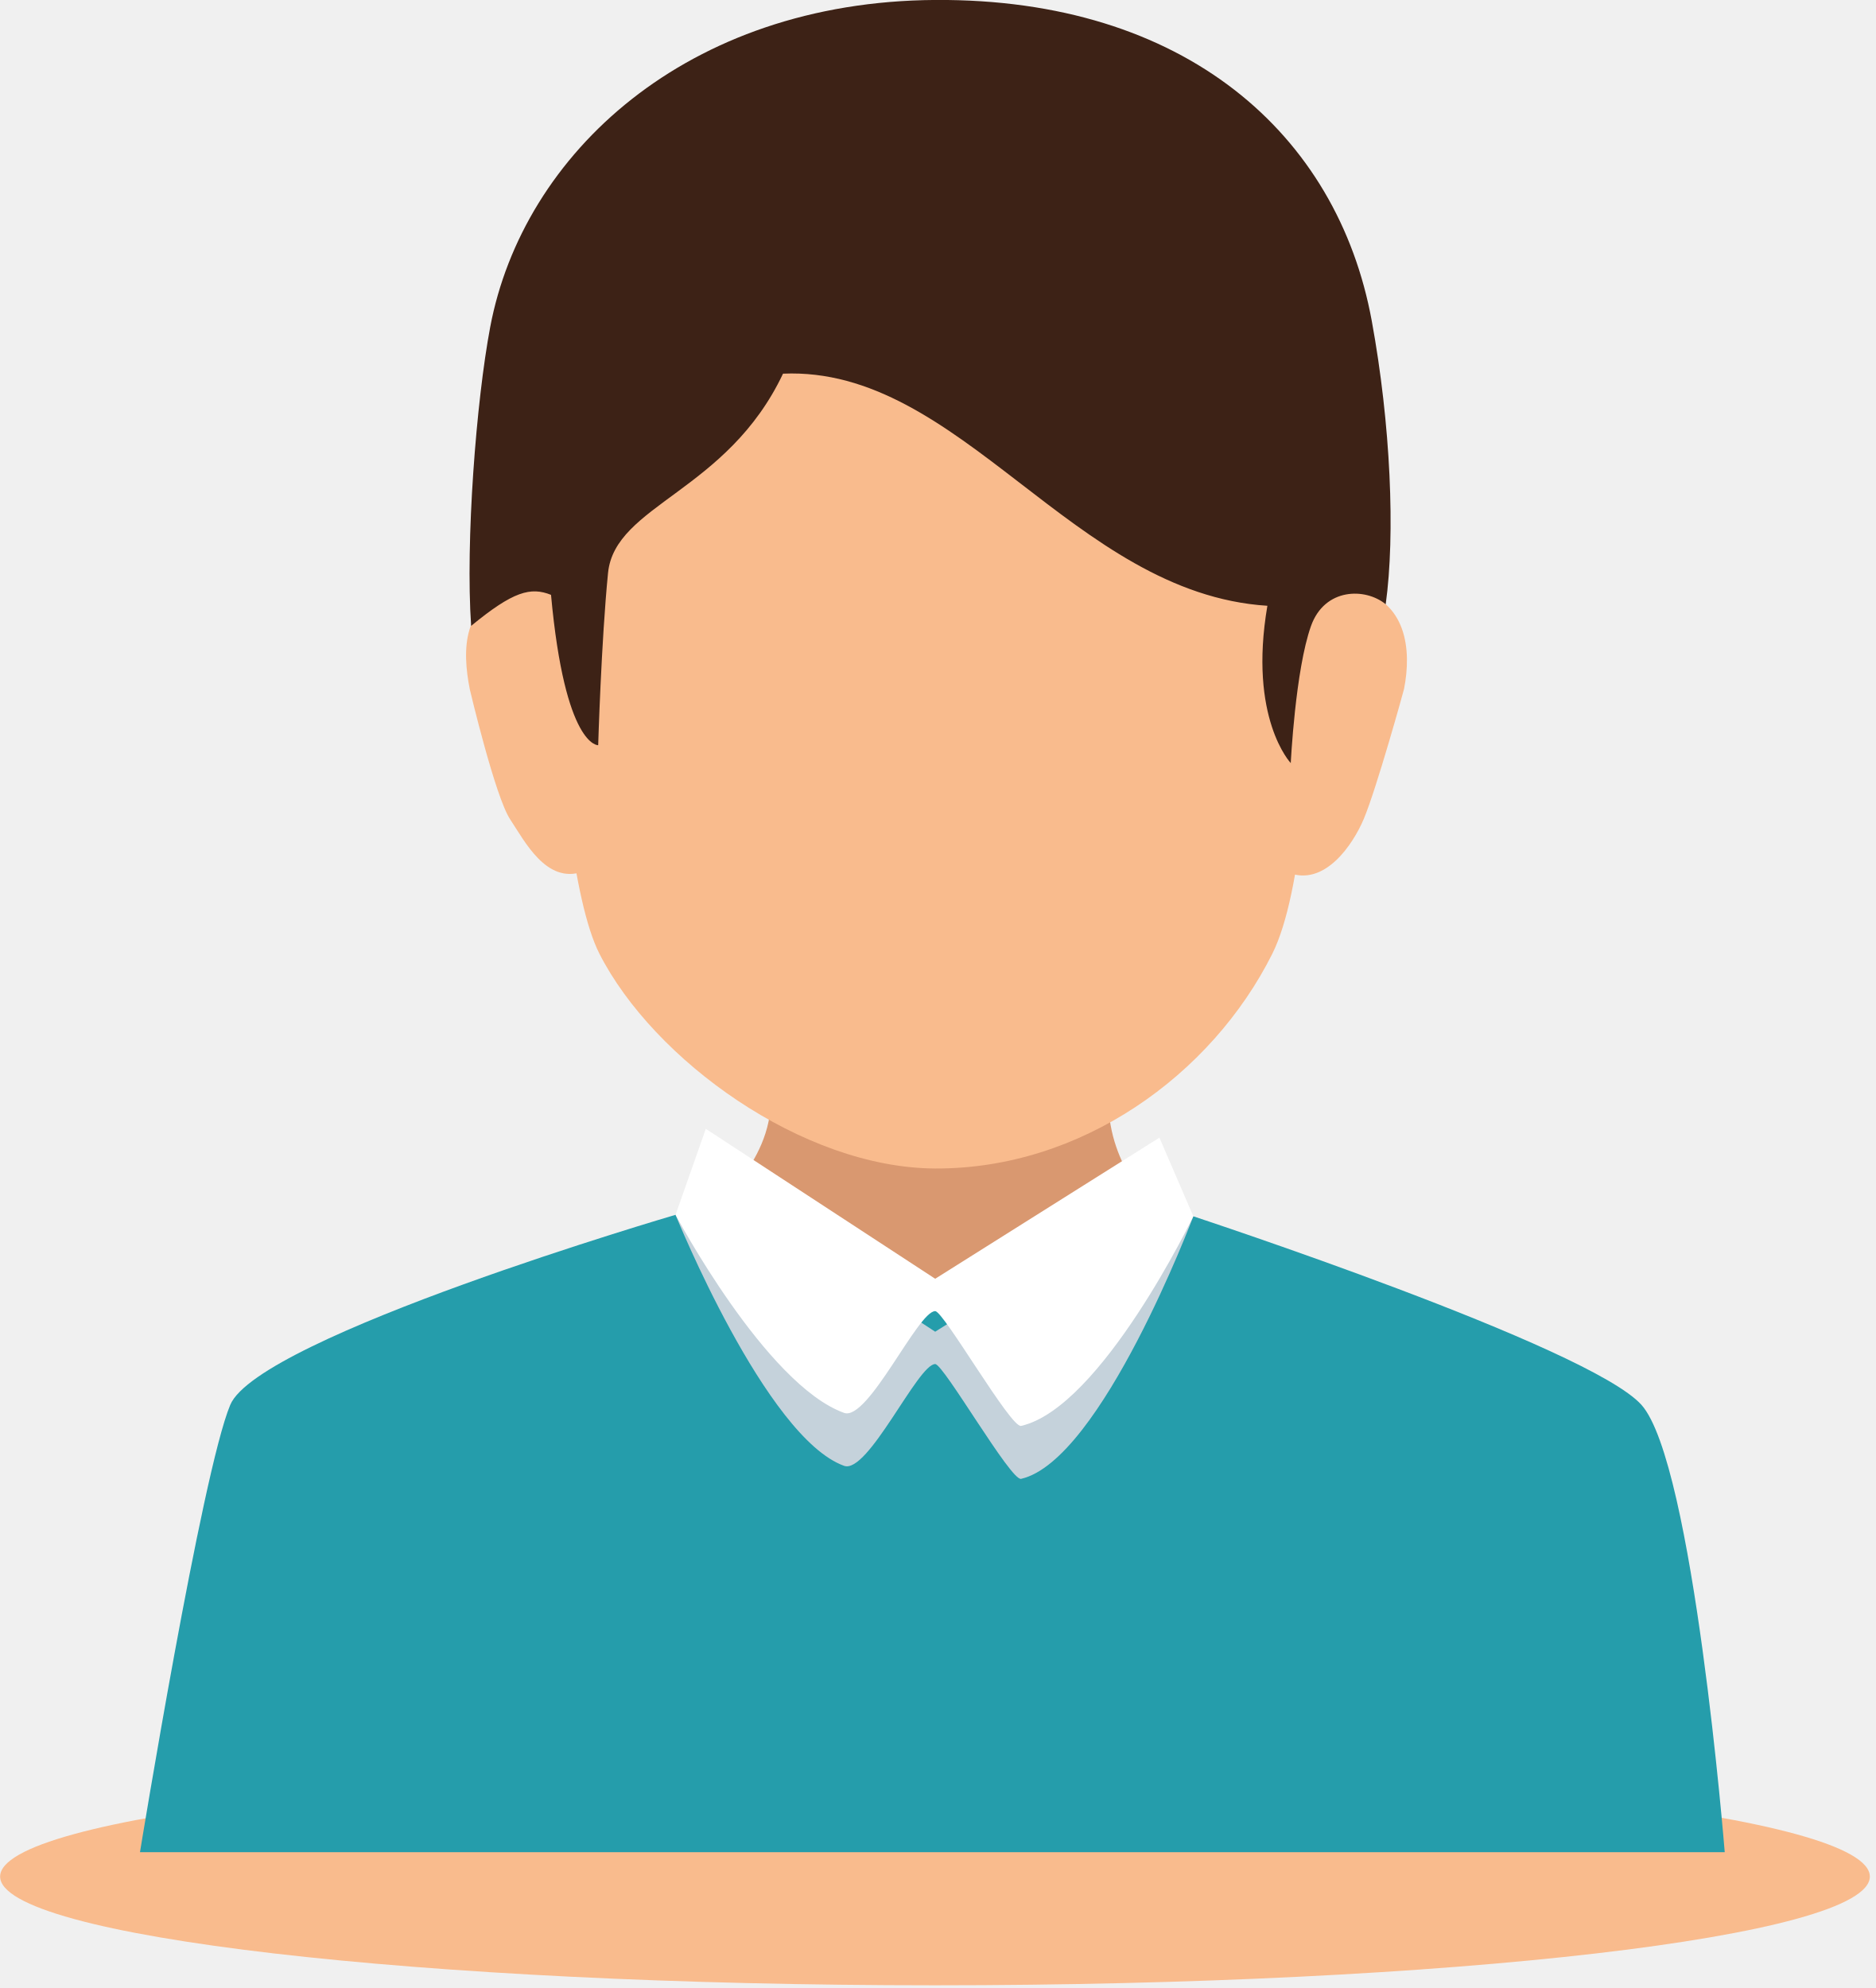
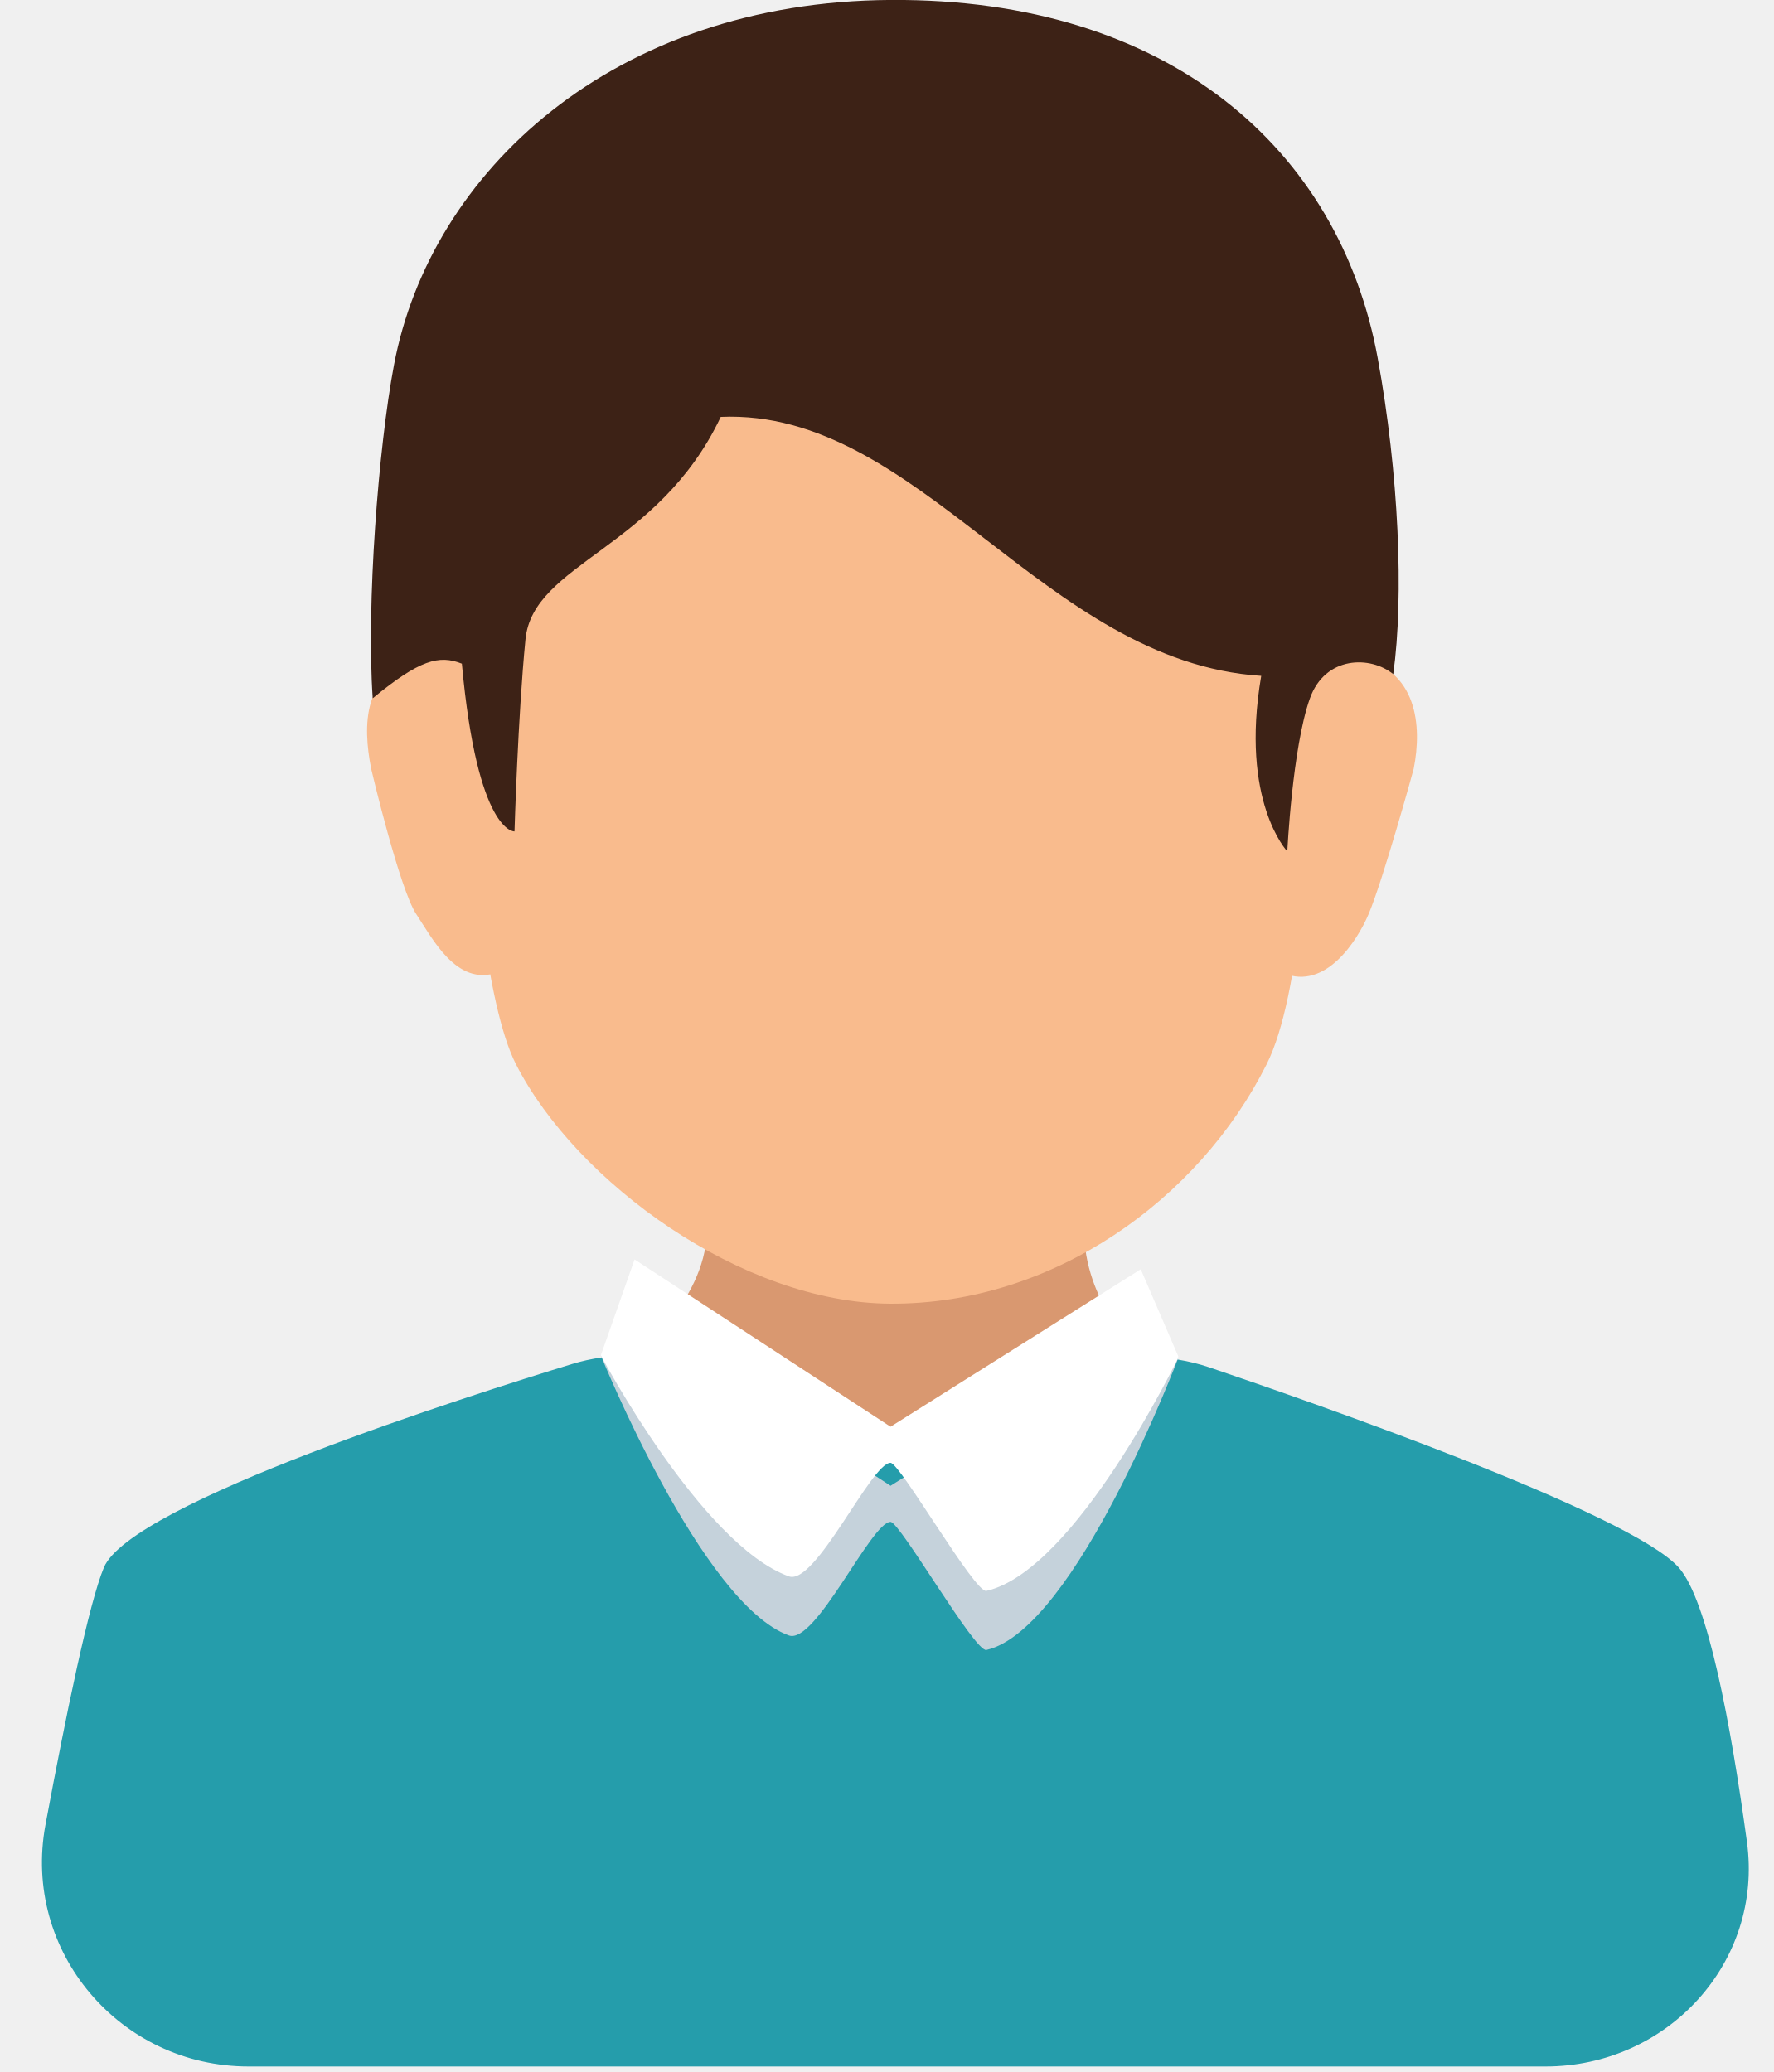
- <svg xmlns="http://www.w3.org/2000/svg" width="301" height="319" viewBox="0 0 301 319" fill="none">
-   <path d="M150.02 318.565C232.863 318.565 300.02 310.753 300.02 301.117C300.02 291.481 232.863 283.669 150.02 283.669C67.177 283.669 0.02 291.481 0.02 301.117C0.02 310.753 67.177 318.565 150.02 318.565Z" fill="#F9BB8D" />
-   <path d="M97.774 105.199C96.528 98.922 90.552 93.078 82.352 94.87C74.161 96.667 74.131 104.308 75.377 110.592C75.447 110.917 79.478 127.894 81.849 131.463C84.216 135.041 87.654 141.829 93.417 139.895C97.229 138.616 99.473 131.827 100.375 126.927C101.276 122.025 97.774 105.199 97.774 105.199Z" fill="#F9BB8D" />
-   <path d="M202.1 104.944C203.347 98.666 209.321 92.823 217.521 94.616C225.72 96.41 226.523 104.276 225.281 110.551C225.212 110.884 220.854 126.595 218.81 131.432C217.128 135.415 212.549 142.429 206.598 139.976C202.878 138.441 200.401 131.569 199.498 126.669C198.598 121.77 202.1 104.944 202.1 104.944Z" fill="#F9BB8D" />
-   <path d="M22.461 297.205H276.737C276.737 297.205 271.725 234.791 263.383 225.438C255.037 216.085 191.473 195.175 191.473 195.175L108.392 194.934C108.392 194.934 41.508 214.508 36.94 225.438C32.371 236.366 22.461 297.205 22.461 297.205Z" fill="#259DAB" />
-   <path d="M117.38 190.849C117.38 190.849 138.325 208.024 150.073 208.024C161.818 208.024 182.758 190.849 182.758 190.849C182.758 190.849 173.896 180.534 180.005 166.982C186.113 153.433 111.88 154.543 120.51 166.982C129.136 179.422 117.38 190.849 117.38 190.849Z" fill="#D99870" />
-   <path d="M113.247 189.633L108.392 194.934C108.392 194.934 122.865 230.681 135.433 235.211C139.27 236.596 147.267 218.88 150.055 218.88C151.4 218.88 162.196 237.673 163.836 237.3C176.71 234.364 191.473 195.175 191.473 195.175L186.031 191.047L150.055 213.689L113.247 189.633Z" fill="#C5D2DB" />
-   <path d="M210.104 57.97C210.104 30.731 193.229 3.401 148.551 3.401C103.873 3.401 87.651 33.308 87.651 60.55C87.651 61.98 87.513 136.05 96.189 153.058C104.863 170.062 128.742 187.42 150.068 187.5C173.389 187.592 194.346 172.611 204.138 153.058C213.933 133.499 210.104 57.97 210.104 57.97Z" fill="#F9BB8D" />
-   <path d="M220.099 51.474C214.601 21.487 190.112 -0.255 150.07 -0.006C110.144 0.244 83.902 24.715 78.656 52.472C76.407 64.36 74.67 86.959 75.594 100.429C82.353 94.871 85.14 94.148 88.413 95.451C90.652 119.945 95.981 119.577 95.981 119.577C95.981 119.577 96.472 102.943 97.559 91.951C98.648 80.962 116.641 78.965 125.637 59.96C154.127 58.721 172.117 95.207 203.355 97.205C200.265 115.263 207.106 122.447 207.106 122.447C207.106 122.447 207.831 107.529 210.351 100.454C212.548 94.289 219.1 94.289 222.339 96.963C223.895 85.744 223.137 68.041 220.099 51.474Z" fill="#3D2216" />
-   <path d="M113.247 181.137L108.392 194.934C108.392 194.934 122.865 222.185 135.433 226.715C139.27 228.1 147.267 210.386 150.055 210.386C151.4 210.386 162.196 229.18 163.836 228.804C176.71 225.868 191.473 195.175 191.473 195.175L186.031 182.551L150.055 205.194L113.247 181.137Z" fill="white" />
+ <svg xmlns="http://www.w3.org/2000/svg" width="255" height="298" viewBox="0 0 255 298" fill="none">
+   <path d="M75.774 105.199C74.528 98.922 68.552 93.078 60.352 94.87C52.161 96.667 52.131 104.308 53.377 110.592C53.447 110.917 57.478 127.894 59.849 131.463C62.216 135.041 65.654 141.829 71.417 139.895C75.229 138.616 77.473 131.827 78.375 126.927C79.276 122.025 75.774 105.199 75.774 105.199Z" fill="#F9BB8D" />
+   <path d="M180.1 104.944C181.347 98.666 187.321 92.823 195.521 94.616C203.72 96.41 204.523 104.276 203.281 110.551C203.212 110.884 198.854 126.595 196.81 131.432C195.128 135.415 190.549 142.429 184.598 139.976C180.878 138.441 178.401 131.569 177.498 126.669C176.598 121.77 180.1 104.944 180.1 104.944Z" fill="#F9BB8D" />
+   <path d="M6.537 262.451C3.149 280.632 17.25 297.205 35.743 297.205H222.231C239.747 297.205 253.57 282.25 251.197 264.896C248.901 248.104 245.56 230.121 241.383 225.438C234.389 217.6 188.613 201.645 173.97 196.682C170.981 195.67 167.866 195.17 164.71 195.161L90.736 194.947C87.855 194.938 85.007 195.338 82.251 196.179C67.59 200.656 18.817 216.161 14.94 225.438C12.791 230.577 9.461 246.754 6.537 262.451Z" fill="#259DAB" />
+   <path d="M95.38 190.849C95.38 190.849 116.325 208.024 128.073 208.024C139.818 208.024 160.758 190.849 160.758 190.849C160.758 190.849 151.896 180.534 158.005 166.982C164.113 153.433 89.88 154.543 98.51 166.982C107.136 179.422 95.38 190.849 95.38 190.849Z" fill="#D99870" />
+   <path d="M91.247 189.633L86.392 194.934C86.392 194.934 100.865 230.681 113.433 235.211C117.27 236.596 125.267 218.88 128.055 218.88C129.4 218.88 140.196 237.673 141.836 237.3C154.71 234.364 169.473 195.175 169.473 195.175L164.031 191.047L128.055 213.689L91.247 189.633Z" fill="#C5D2DB" />
+   <path d="M188.104 57.97C188.104 30.731 171.229 3.401 126.551 3.401C81.873 3.401 65.651 33.308 65.651 60.55C65.651 61.98 65.513 136.05 74.189 153.058C82.863 170.062 106.742 187.42 128.068 187.5C151.389 187.592 172.346 172.611 182.138 153.058C191.933 133.499 188.104 57.97 188.104 57.97Z" fill="#F9BB8D" />
+   <path d="M198.099 51.474C192.601 21.487 168.112 -0.255 128.07 -0.006C88.144 0.244 61.902 24.715 56.656 52.472C54.407 64.36 52.67 86.959 53.594 100.429C60.353 94.871 63.14 94.148 66.413 95.451C68.652 119.945 73.981 119.577 73.981 119.577C73.981 119.577 74.472 102.943 75.559 91.951C76.648 80.962 94.641 78.965 103.637 59.96C132.127 58.721 150.117 95.207 181.355 97.205C178.265 115.263 185.106 122.447 185.106 122.447C185.106 122.447 185.831 107.529 188.351 100.454C190.548 94.289 197.1 94.289 200.339 96.963C201.895 85.744 201.137 68.041 198.099 51.474Z" fill="#3D2216" />
+   <path d="M91.247 181.137L86.392 194.934C86.392 194.934 100.865 222.185 113.433 226.715C117.27 228.1 125.267 210.386 128.055 210.386C129.4 210.386 140.196 229.18 141.836 228.804C154.71 225.868 169.473 195.175 169.473 195.175L164.031 182.551L128.055 205.194L91.247 181.137Z" fill="white" />
</svg>
